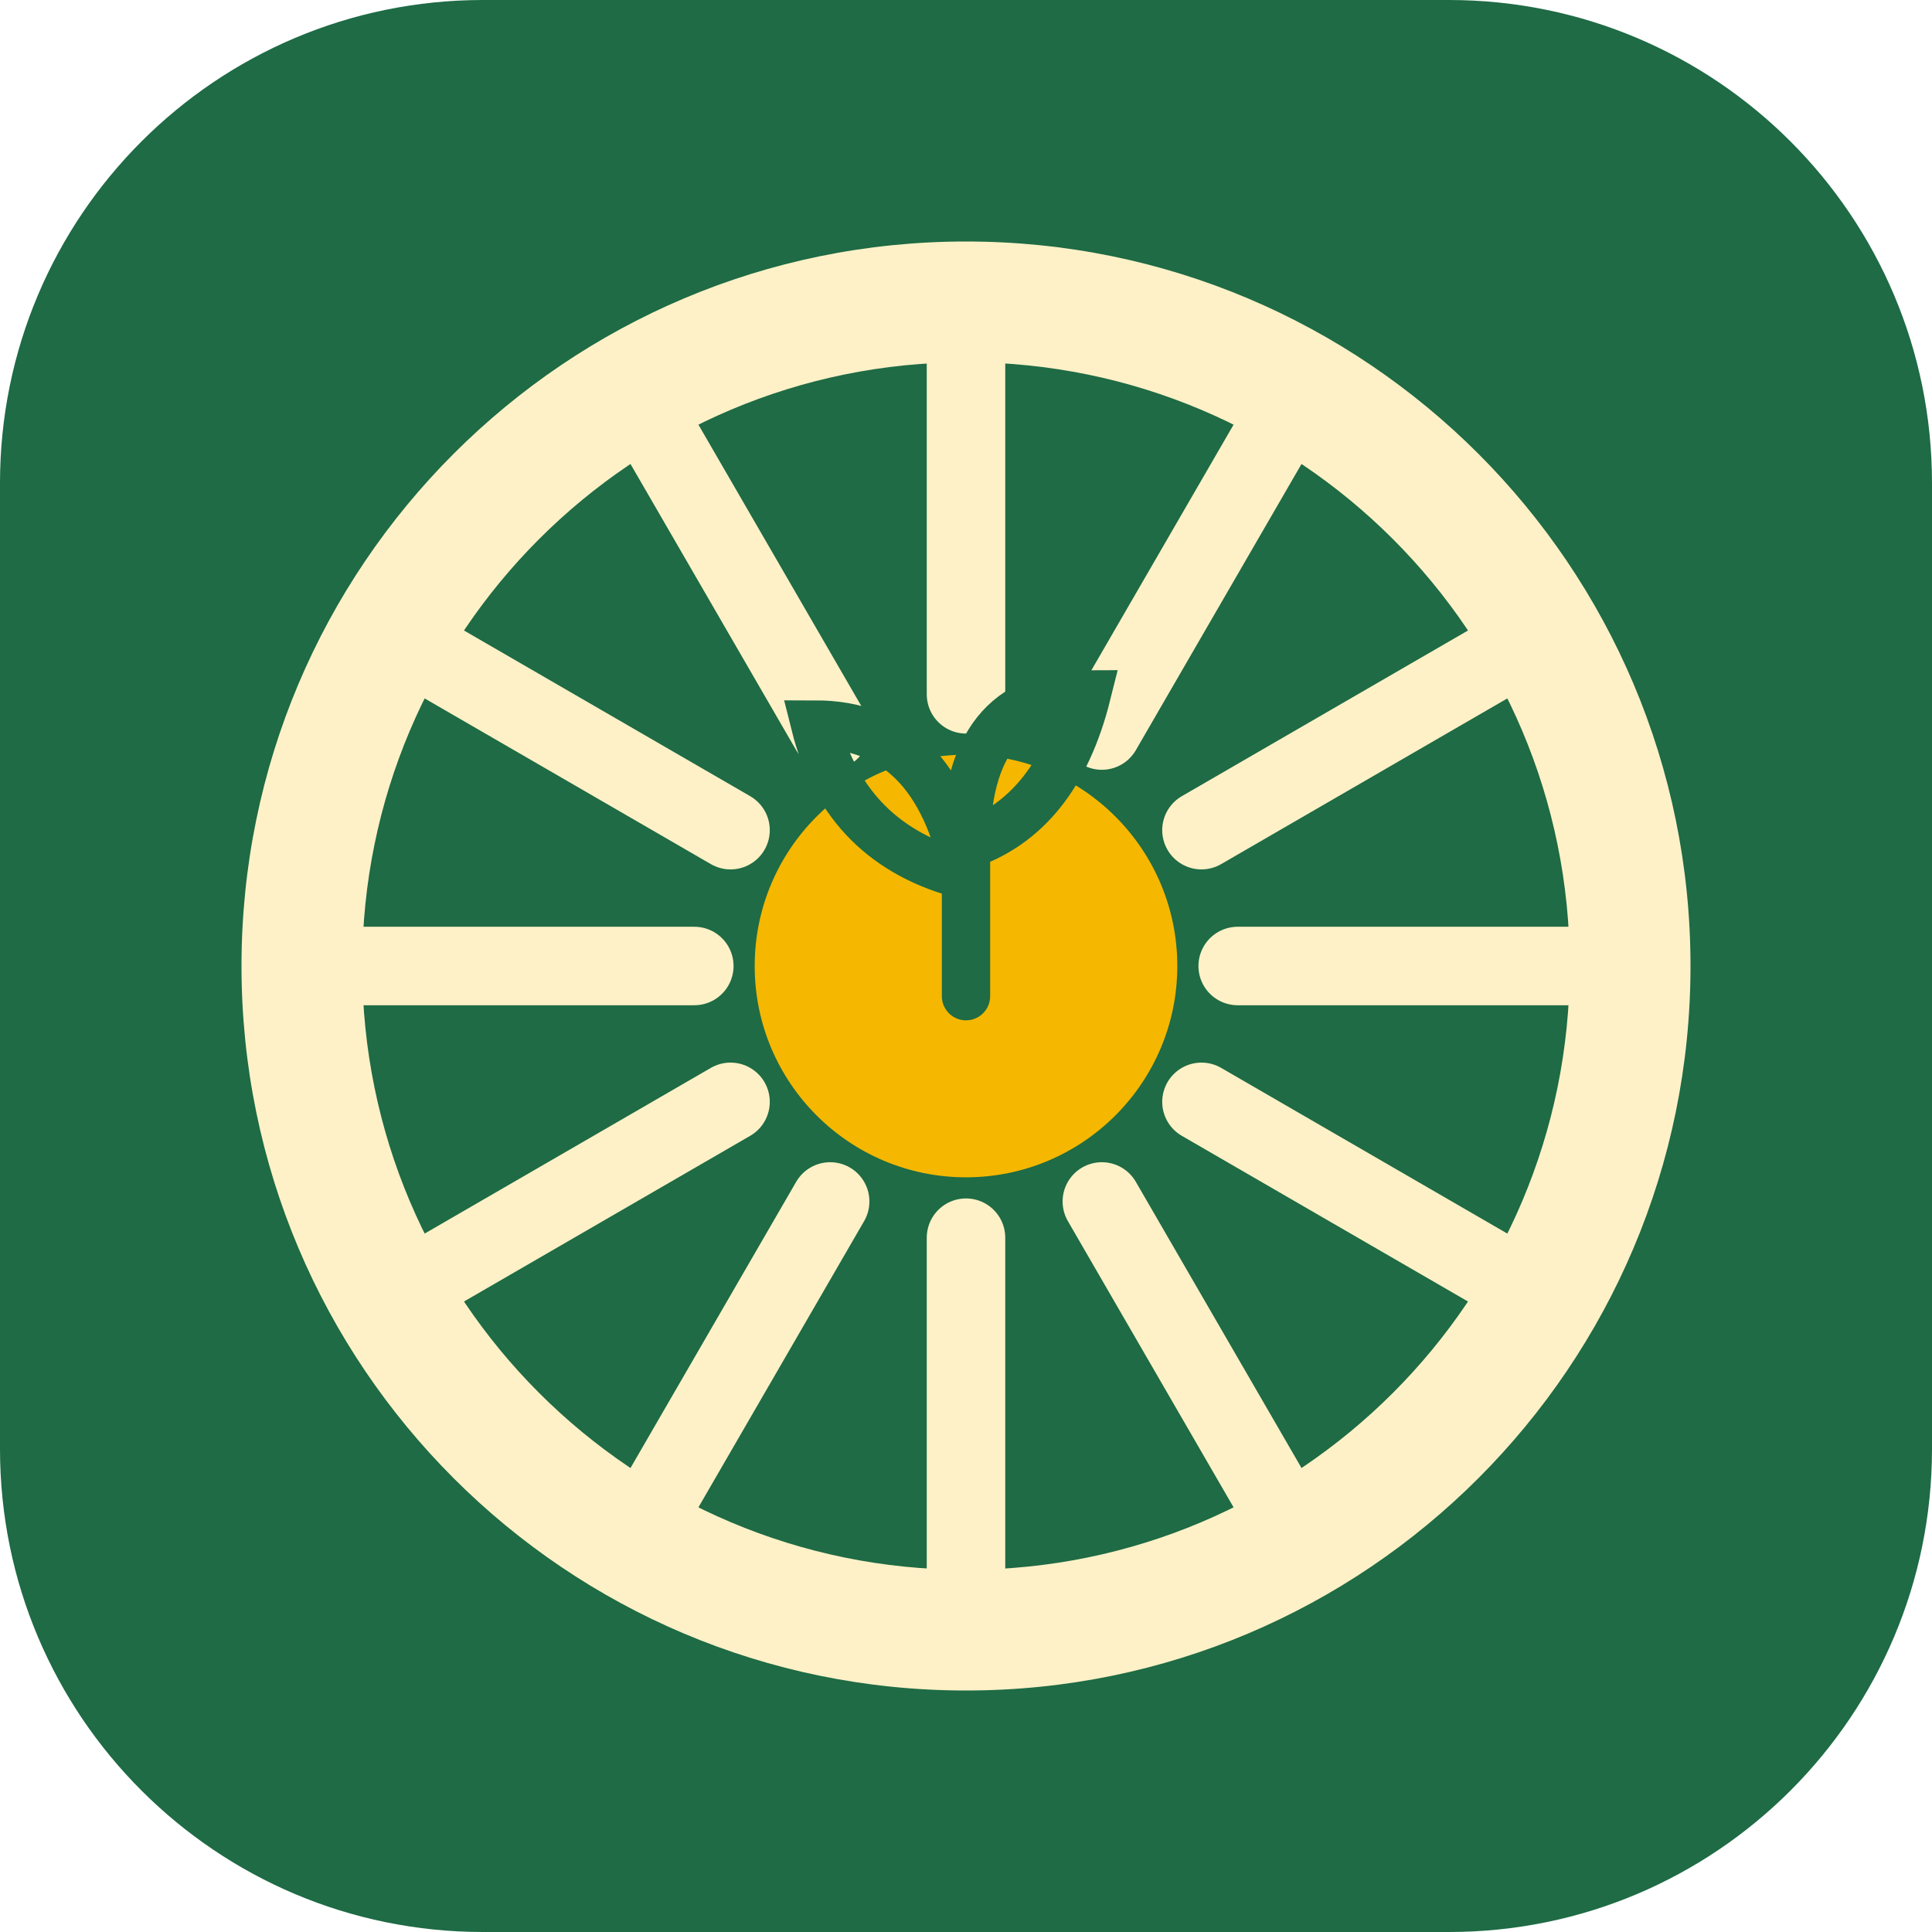
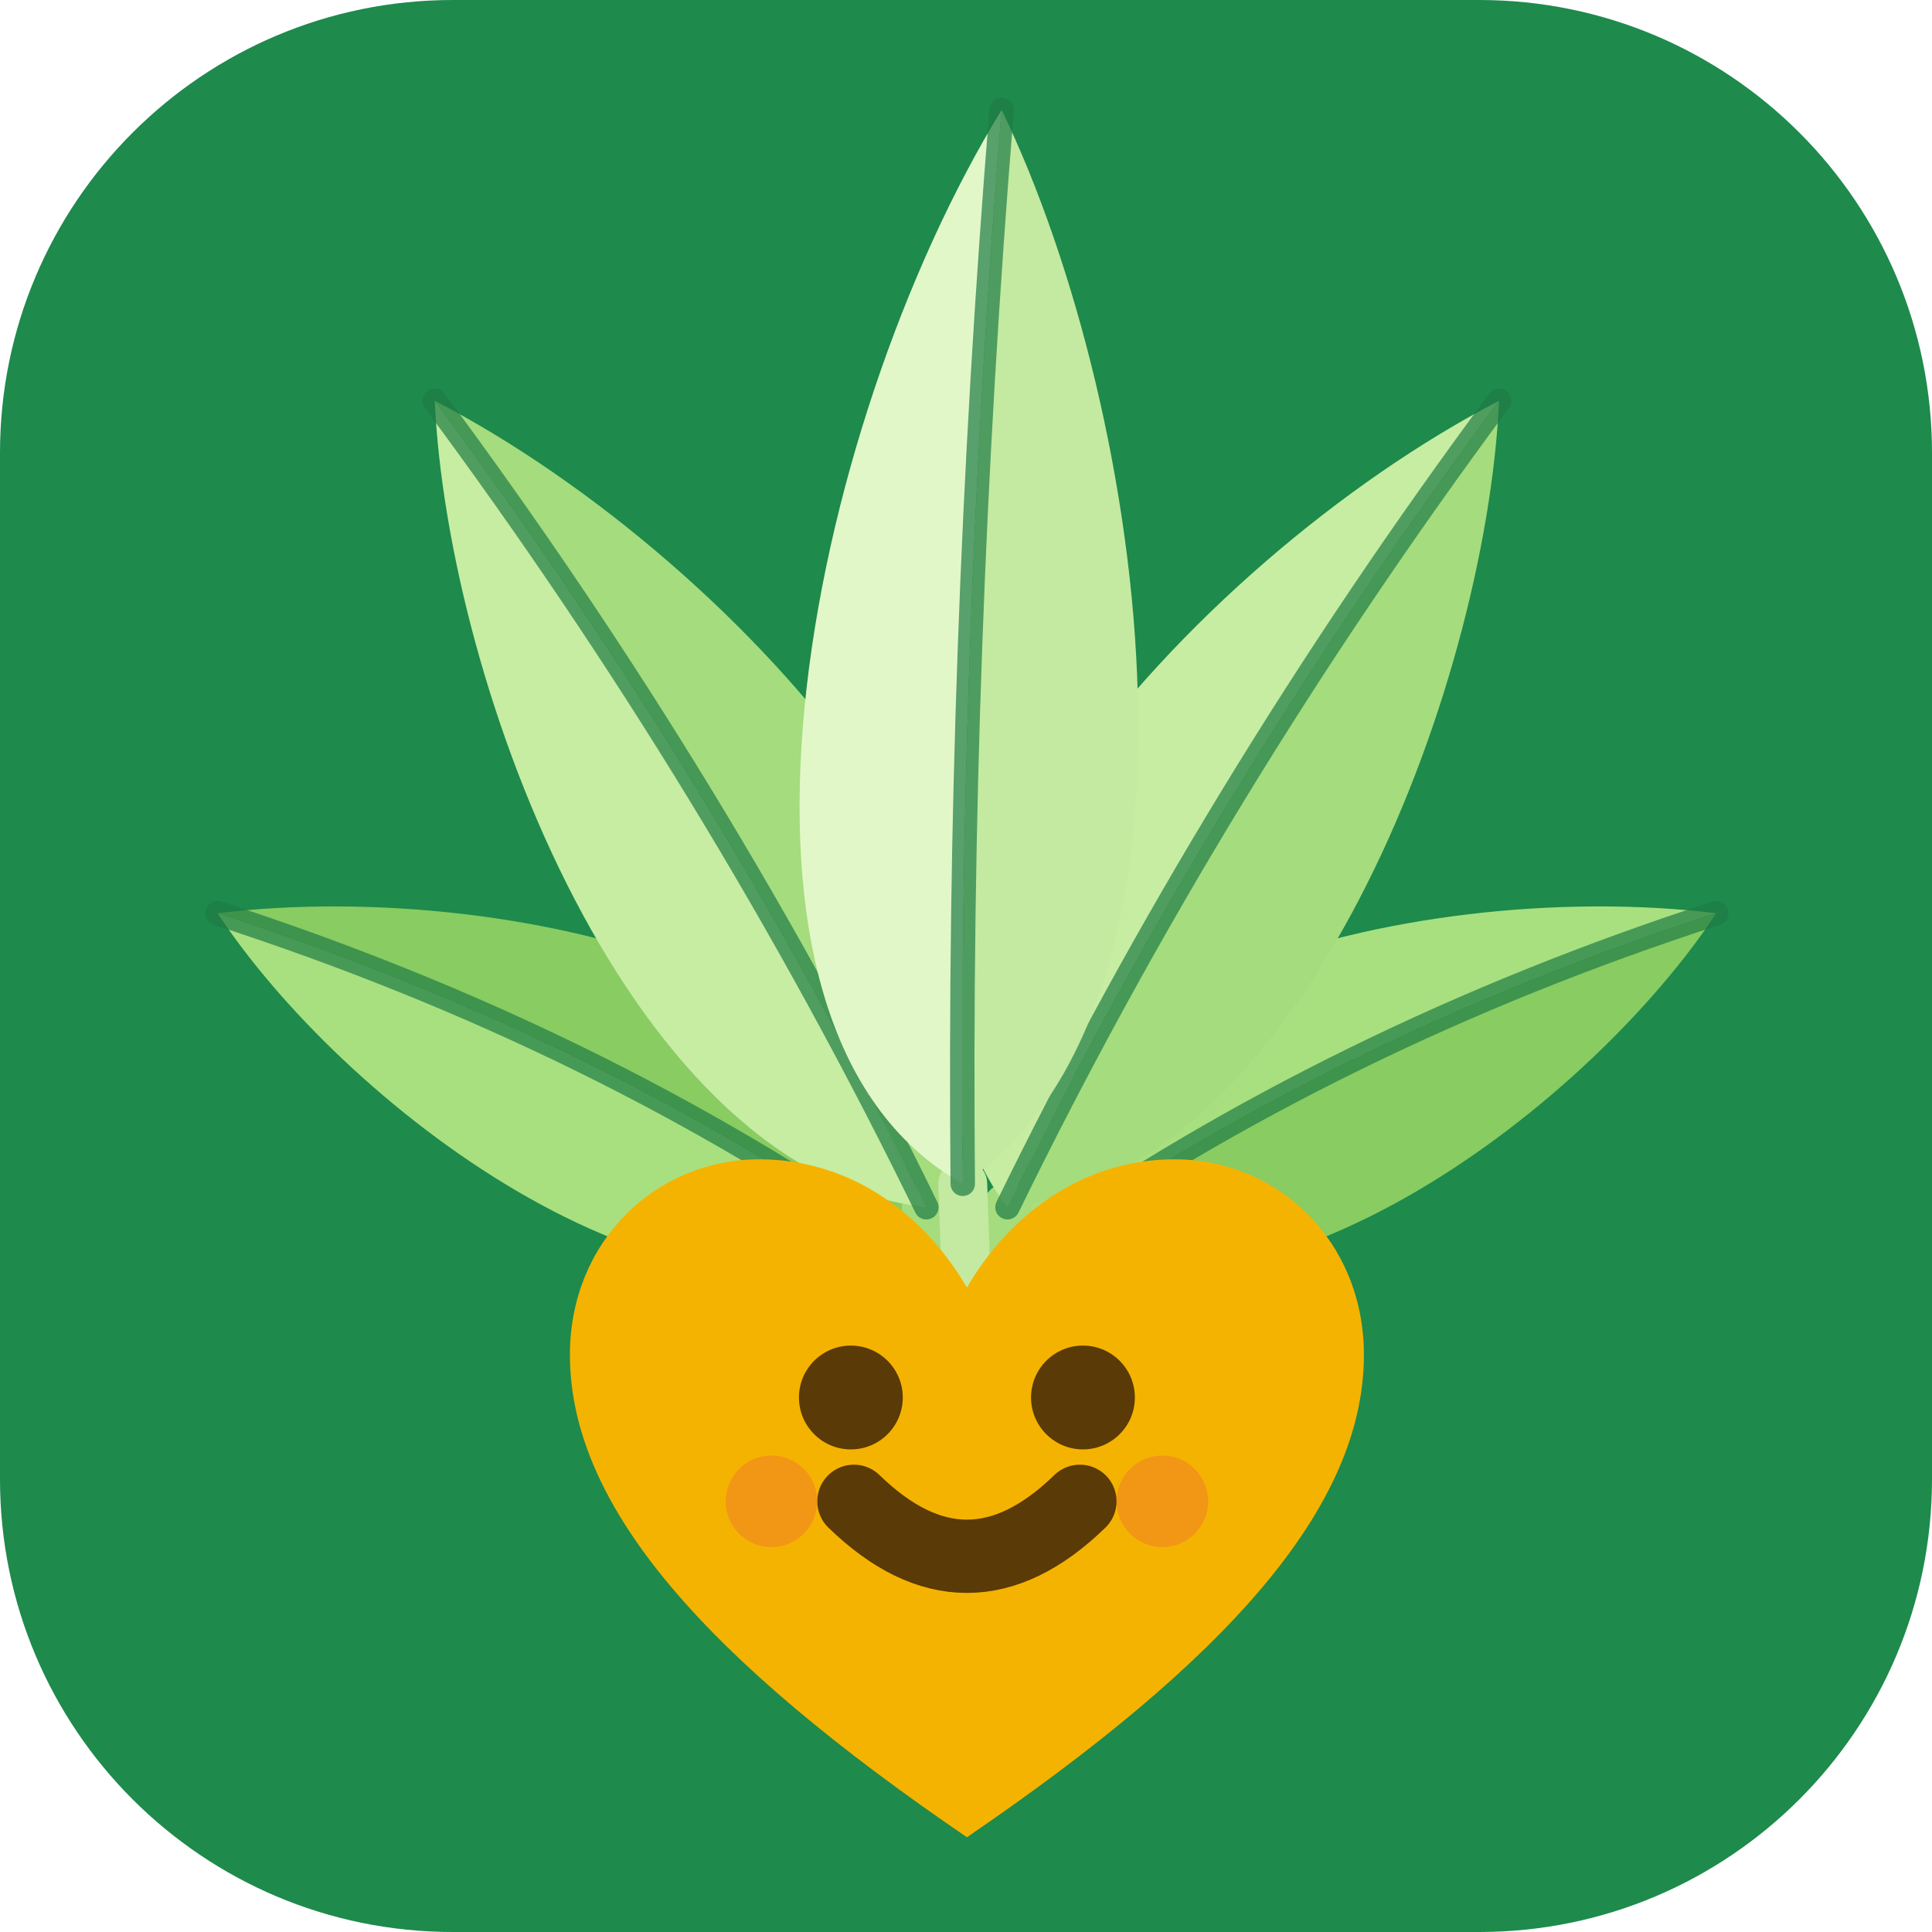
- <svg xmlns="http://www.w3.org/2000/svg" width="64" height="64" viewBox="0 0 64 64" role="img" aria-label="FarmForYou wheel mark">
-   <rect width="64" height="64" rx="16" fill="#1E6B45" />
-   <path d="M8 32a24 24 0 1 0 48 0a24 24 0 1 0 -48 0M12 32a20 20 0 1 0 40 0a20 20 0 1 0 -40 0" fill="#FFF1C7" fill-rule="evenodd" />
-   <path d="M41.0 32.0L52.0 32.0M39.8 36.5L49.3 42.0M36.5 39.8L42.0 49.3M32.0 41.0L32.0 52.0M27.5 39.8L22.0 49.3M24.2 36.5L14.7 42.0M23.0 32.0L12.0 32.0M24.2 27.5L14.7 22.0M27.5 24.2L22.0 14.7M32.0 23.0L32.0 12.0M36.5 24.2L42.0 14.7M39.8 27.5L49.3 22.0" stroke="#FFF1C7" stroke-width="2.6" stroke-linecap="round" />
-   <path d="M25 32a7 7 0 1 0 14 0a7 7 0 1 0 -14 0" fill="#F5B700" />
-   <path d="M32 33V27M32 29q-4-1-5-5q4 0 5 5M32 28q3-1 4-5q-4 0-4 5" fill="none" stroke="#1E6B45" stroke-width="1.6" stroke-linecap="round" />
+ <svg xmlns="http://www.w3.org/2000/svg" width="64" height="64" viewBox="0 0 64 64" role="img" aria-label="FarmForYou">
+   <rect width="64" height="64" rx="15" fill="#1E8A4C" />
+   <g transform="translate(-0.341 2.188) scale(1.0116)">
+     <g>
+       <g transform="translate(32 40.5) rotate(-50)">
+         <path d="M0 0L0 -2.7" stroke="#88CC62" stroke-width="1.6" stroke-linecap="round" />
+         <path d="M0 -2.7C-7.68 -6.48 -8.1 -19.98 -6 -27Q-1.08 -14.85 0 -2.7Z" fill="#A8E07F" />
+         <path d="M0 -2.7C7.68 -6.48 1.5 -19.98 -6 -27Q-1.08 -14.85 0 -2.7Z" fill="#88CC62" />
+         <path d="M0 -2.7Q-1.08 -14.85 -6 -27" stroke="#1E7A44" stroke-width=".8" stroke-linecap="round" fill="none" opacity=".7" />
+       </g>
+     </g>
+     <g>
+       <g transform="translate(32 40.5) rotate(50)">
+         <path d="M0 0L0 -2.7" stroke="#88CC62" stroke-width="1.6" stroke-linecap="round" />
+         <path d="M0 -2.7C-7.68 -6.48 -1.5 -19.98 6 -27Q1.08 -14.85 0 -2.7Z" fill="#A8E07F" />
+         <path d="M0 -2.7C7.68 -6.48 8.1 -19.98 6 -27Q1.08 -14.85 0 -2.7Z" fill="#88CC62" />
+         <path d="M0 -2.7Q1.08 -14.85 6 -27" stroke="#1E7A44" stroke-width=".8" stroke-linecap="round" fill="none" opacity=".7" />
+       </g>
+     </g>
+     <g>
+       <g transform="translate(32 40.5) rotate(-23)">
+         <path d="M0 0L0 -3.4" stroke="#A5DC7E" stroke-width="1.6" stroke-linecap="round" />
+         <path d="M0 -3.4C-8.48 -8.16 -7.78 -25.16 -4.5 -34Q-0.81 -18.7 0 -3.4Z" fill="#C6EDA2" />
+         <path d="M0 -3.4C8.48 -8.16 2.82 -25.16 -4.5 -34Q-0.81 -18.7 0 -3.4Z" fill="#A5DC7E" />
+         <path d="M0 -3.4Q-0.81 -18.7 -4.5 -34" stroke="#1E7A44" stroke-width=".8" stroke-linecap="round" fill="none" opacity=".7" />
+       </g>
+     </g>
+     <g>
+       <g transform="translate(32 40.5) rotate(23)">
+         <path d="M0 0L0 -3.4" stroke="#A5DC7E" stroke-width="1.6" stroke-linecap="round" />
+         <path d="M0 -3.4C-8.48 -8.16 -2.82 -25.16 4.5 -34Q0.81 -18.7 0 -3.4Z" fill="#C6EDA2" />
+         <path d="M0 -3.4C8.48 -8.16 7.78 -25.16 4.5 -34Q0.81 -18.7 0 -3.4Z" fill="#A5DC7E" />
+         <path d="M0 -3.4Q0.81 -18.7 4.5 -34" stroke="#1E7A44" stroke-width=".8" stroke-linecap="round" fill="none" opacity=".7" />
+       </g>
+     </g>
+     <g>
+       <g transform="translate(32 40.5) rotate(-2)">
+         <path d="M0 0L0 -3.9" stroke="#C3EAA0" stroke-width="1.6" stroke-linecap="round" />
+         <path d="M0 -3.9C-8.96 -9.36 -4.22 -28.86 2.5 -39Q0.45 -21.45 0 -3.9Z" fill="#E2F7C8" />
+         <path d="M0 -3.9C8.96 -9.36 6.97 -28.86 2.5 -39Q0.45 -21.45 0 -3.9Z" fill="#C3EAA0" />
+         <path d="M0 -3.9Q0.45 -21.45 2.5 -39" stroke="#1E7A44" stroke-width=".8" stroke-linecap="round" fill="none" opacity=".7" />
+       </g>
+     </g>
+     <g>
+       <path d="M32 58C23.5 52.2 19 47.2 19 42.2C19 38.5 21.8 35.8 25.2 35.8C28.2 35.8 30.6 37.6 32 40C33.4 37.6 35.8 35.8 38.8 35.8C42.2 35.8 45 38.5 45 42.2C45 47.2 40.5 52.2 32 58Z" fill="#F5B301" />
+       <g>
+         <circle cx="28.2" cy="43.6" r="1.7" fill="#5A3A06" />
+         <circle cx="35.8" cy="43.6" r="1.7" fill="#5A3A06" />
+         <path d="M28.3 47Q32 50.6 35.7 47" stroke="#5A3A06" stroke-width="2.4" stroke-linecap="round" fill="none" />
+         <circle cx="25.6" cy="47" r="1.5" fill="#F07A2C" opacity=".5" />
+         <circle cx="38.4" cy="47" r="1.5" fill="#F07A2C" opacity=".5" />
+       </g>
+     </g>
+   </g>
</svg>
